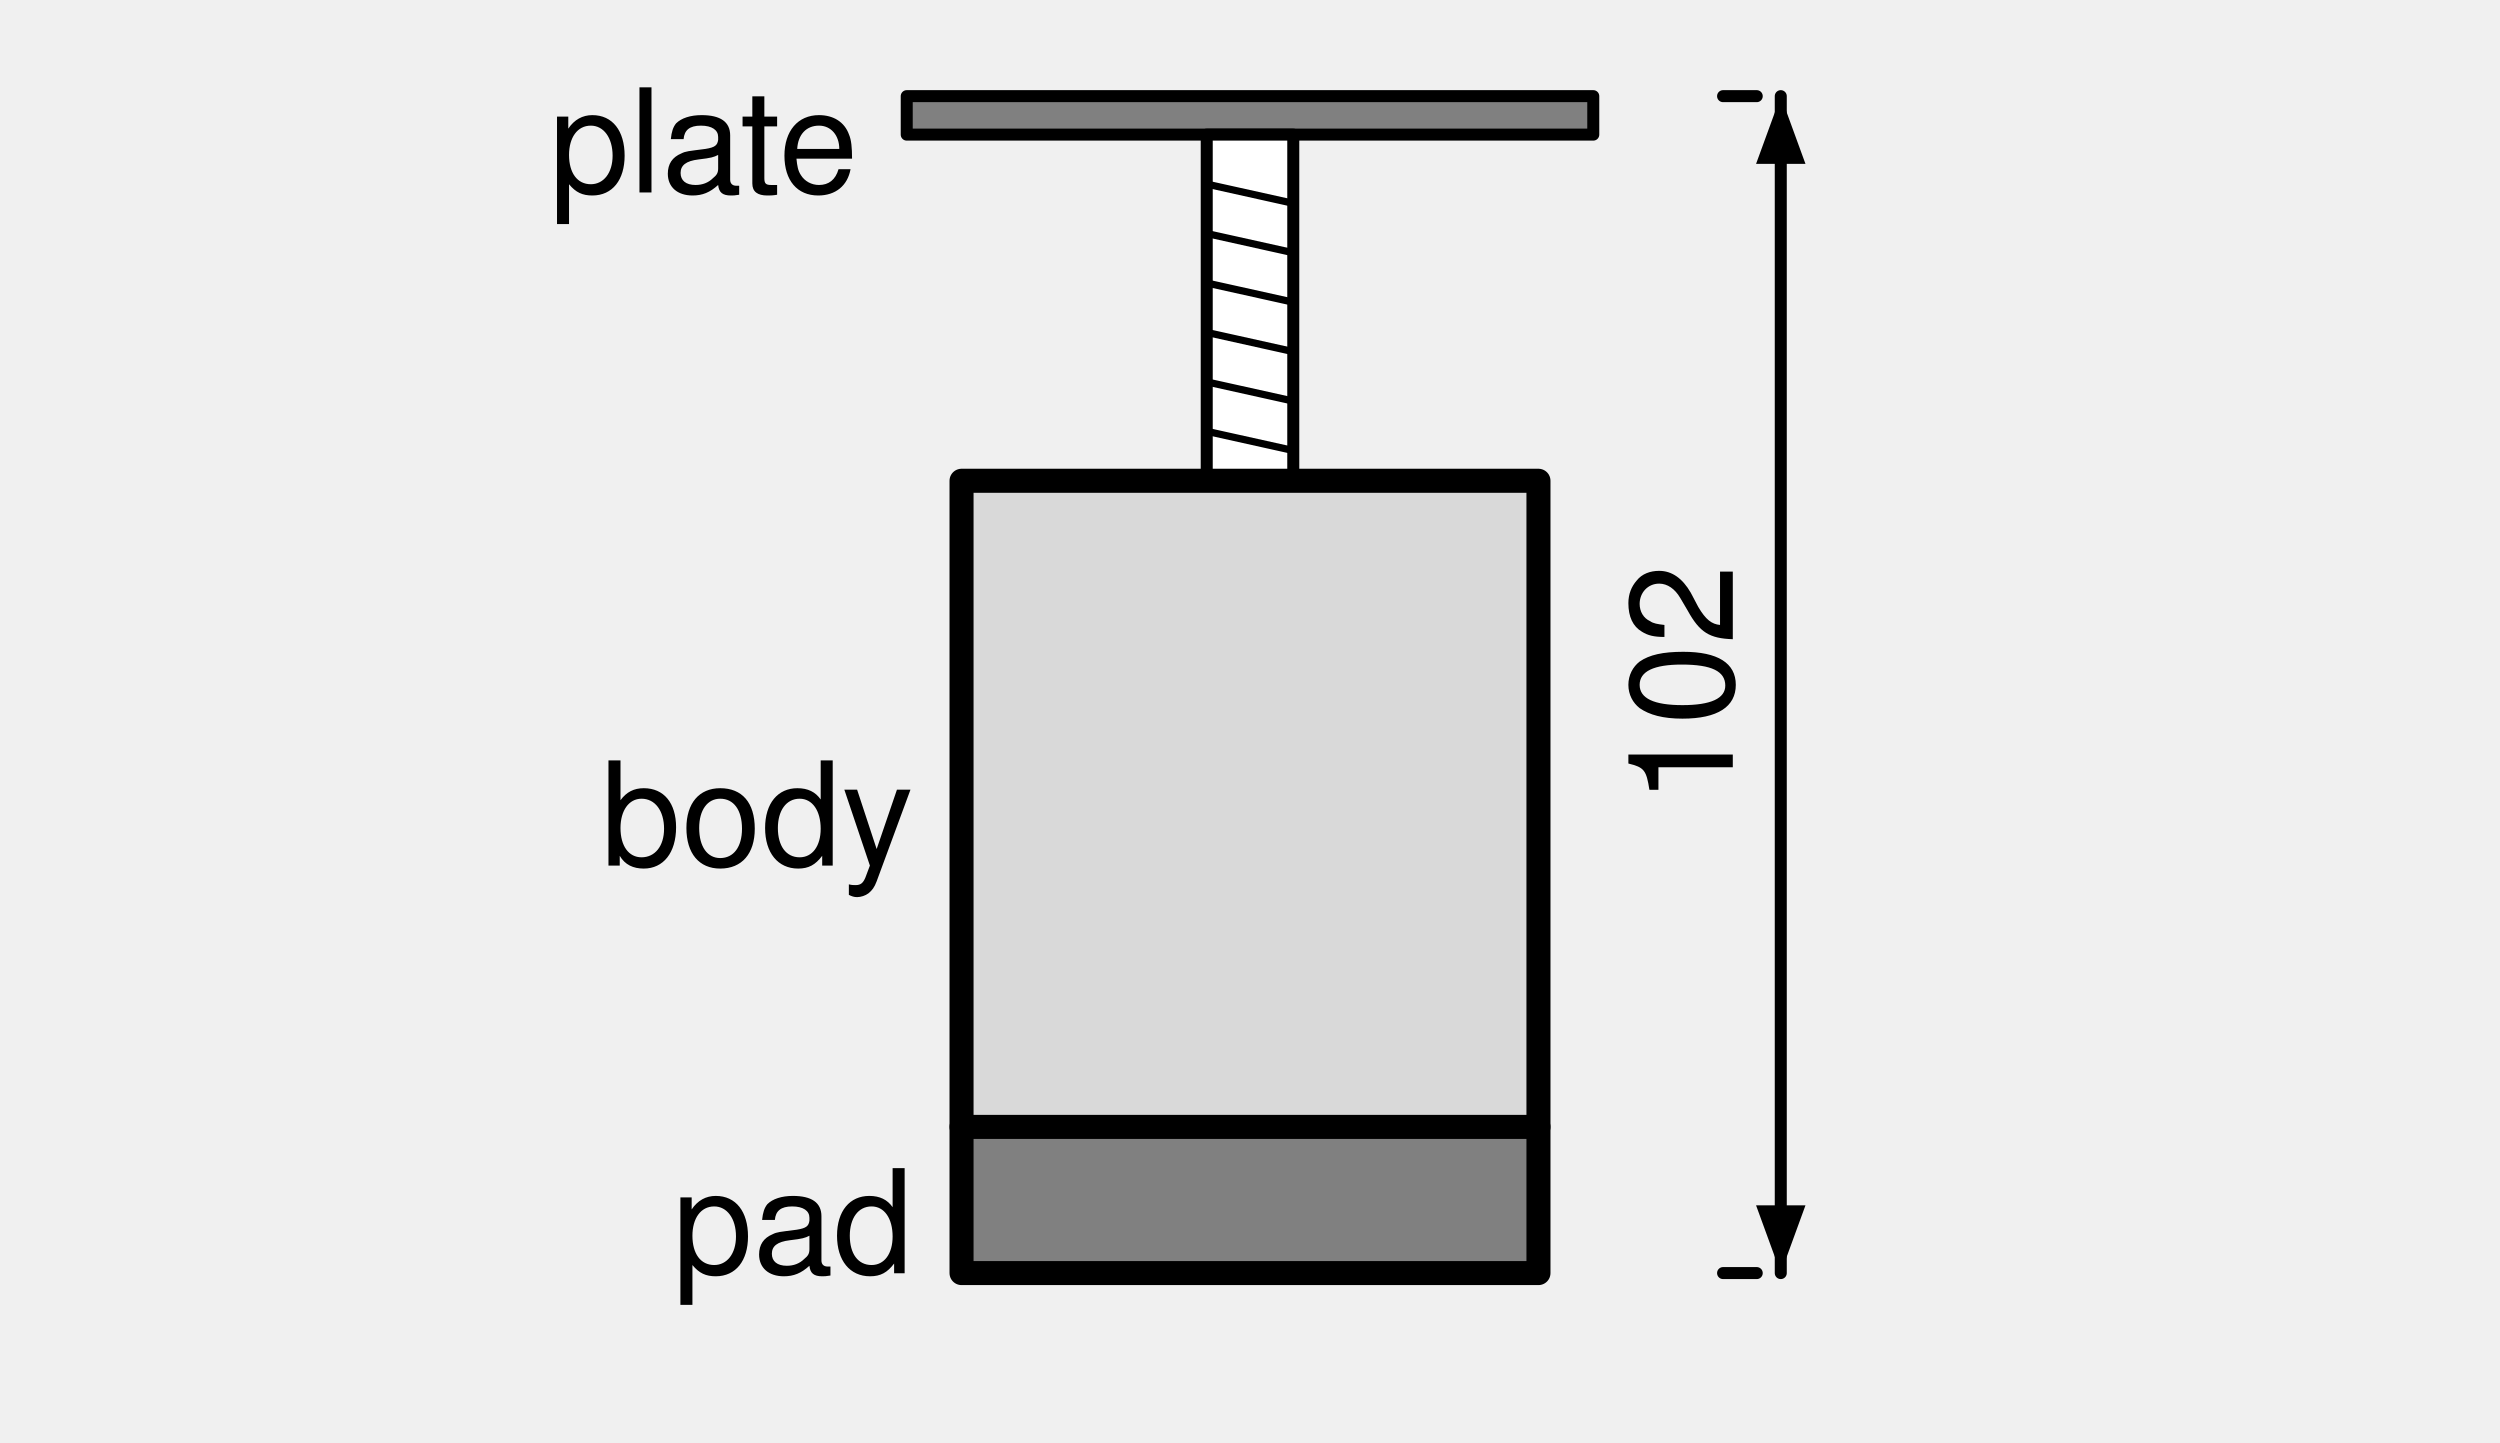
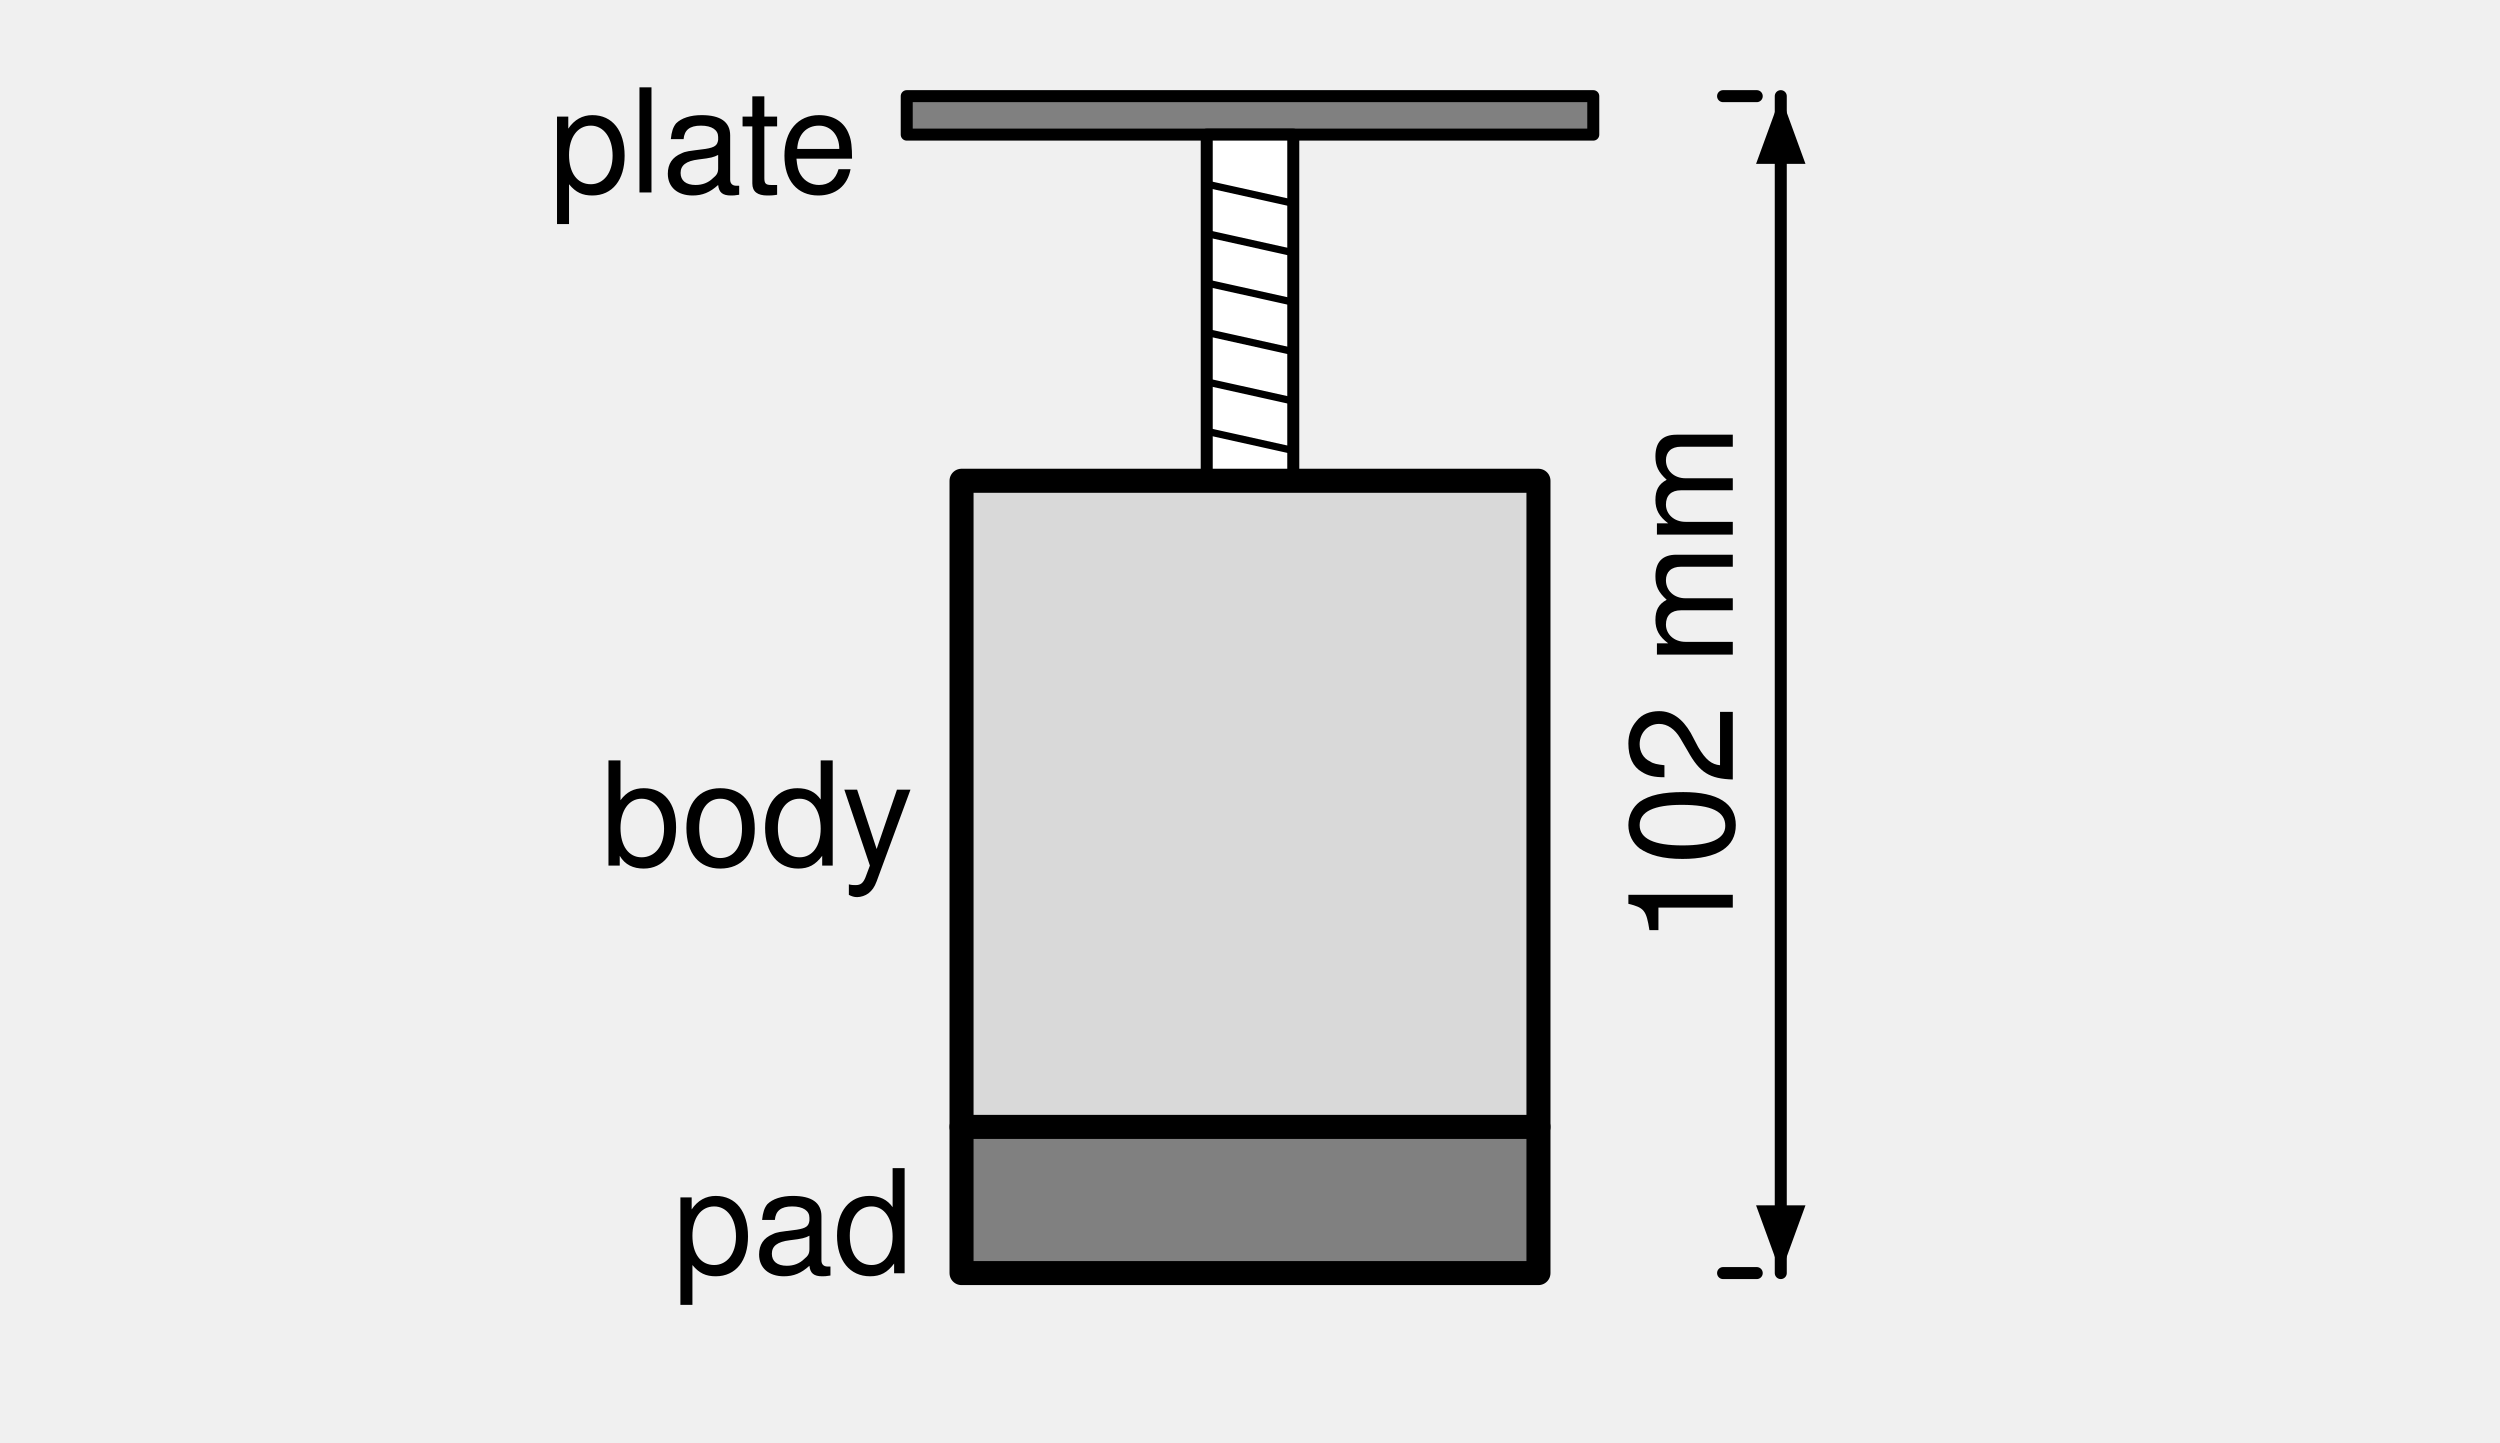
<svg xmlns="http://www.w3.org/2000/svg" viewBox="0 0 52 30" width="52mm" height="30mm" class="fig">
  <polygon points="18.86,2 33.14,2 33.14,2.8 18.86,2.8" fill="#808080" stroke="#000" stroke-width="0.25" stroke-linejoin="round" />
  <polygon points="25.1,2.8 26.9,2.8 26.9,10 25.1,10" fill="#fff" stroke="#000" stroke-width="0.25" stroke-linejoin="round" />
  <line x1="25.1" y1="3.829" x2="26.9" y2="4.229" stroke="#000" stroke-width="0.15" stroke-linecap="round" />
  <line x1="25.1" y1="4.857" x2="26.9" y2="5.257" stroke="#000" stroke-width="0.15" stroke-linecap="round" />
  <line x1="25.1" y1="5.886" x2="26.9" y2="6.286" stroke="#000" stroke-width="0.15" stroke-linecap="round" />
  <line x1="25.1" y1="6.914" x2="26.9" y2="7.314" stroke="#000" stroke-width="0.15" stroke-linecap="round" />
  <line x1="25.1" y1="7.943" x2="26.9" y2="8.343" stroke="#000" stroke-width="0.15" stroke-linecap="round" />
  <line x1="25.1" y1="8.971" x2="26.9" y2="9.371" stroke="#000" stroke-width="0.15" stroke-linecap="round" />
  <polygon points="20,10 32,10 32,23.44 20,23.44" fill="#d9d9d9" stroke="#000" stroke-width="0.5" stroke-linejoin="round" />
  <polygon points="20,23.44 32,23.44 32,26.48 20,26.48" fill="#808080" stroke="#000" stroke-width="0.5" stroke-linejoin="round" />
  <line x1="36.54" y1="2" x2="35.84" y2="2" stroke="#000" stroke-width="0.25" stroke-linecap="round" />
  <line x1="36.54" y1="26.48" x2="35.84" y2="26.48" stroke="#000" stroke-width="0.25" stroke-linecap="round" />
  <line x1="37.04" y1="2" x2="37.04" y2="26.48" stroke="#000" stroke-width="0.25" stroke-linecap="round" />
  <polygon points="37.04,2 37.554,3.409 36.526,3.409" fill="#000" />
  <polygon points="37.04,26.48 36.526,25.071 37.554,25.071" fill="#000" />
-   <text x="35.04" y="14.24" font-family="Helvetica, Arial, sans-serif" font-size="3.0" text-anchor="middle" dominant-baseline="middle" font-weight="normal" fill="#000" transform="rotate(-90.0 35.04 14.24)">102</text>
+   <text x="35.04" y="14.24" font-family="Helvetica, Arial, sans-serif" font-size="3.0" text-anchor="middle" dominant-baseline="middle" font-weight="normal" fill="#000" transform="rotate(-90.0 35.04 14.24)">102 mm</text>
  <text x="17.86" y="3" font-family="Helvetica, Arial, sans-serif" font-size="3.0" text-anchor="end" dominant-baseline="middle" font-weight="normal" fill="#000">plate</text>
  <text x="19" y="17" font-family="Helvetica, Arial, sans-serif" font-size="3.0" text-anchor="end" dominant-baseline="middle" font-weight="normal" fill="#000">body</text>
  <text x="19" y="25.48" font-family="Helvetica, Arial, sans-serif" font-size="3.0" text-anchor="end" dominant-baseline="middle" font-weight="normal" fill="#000">pad</text>
</svg>
